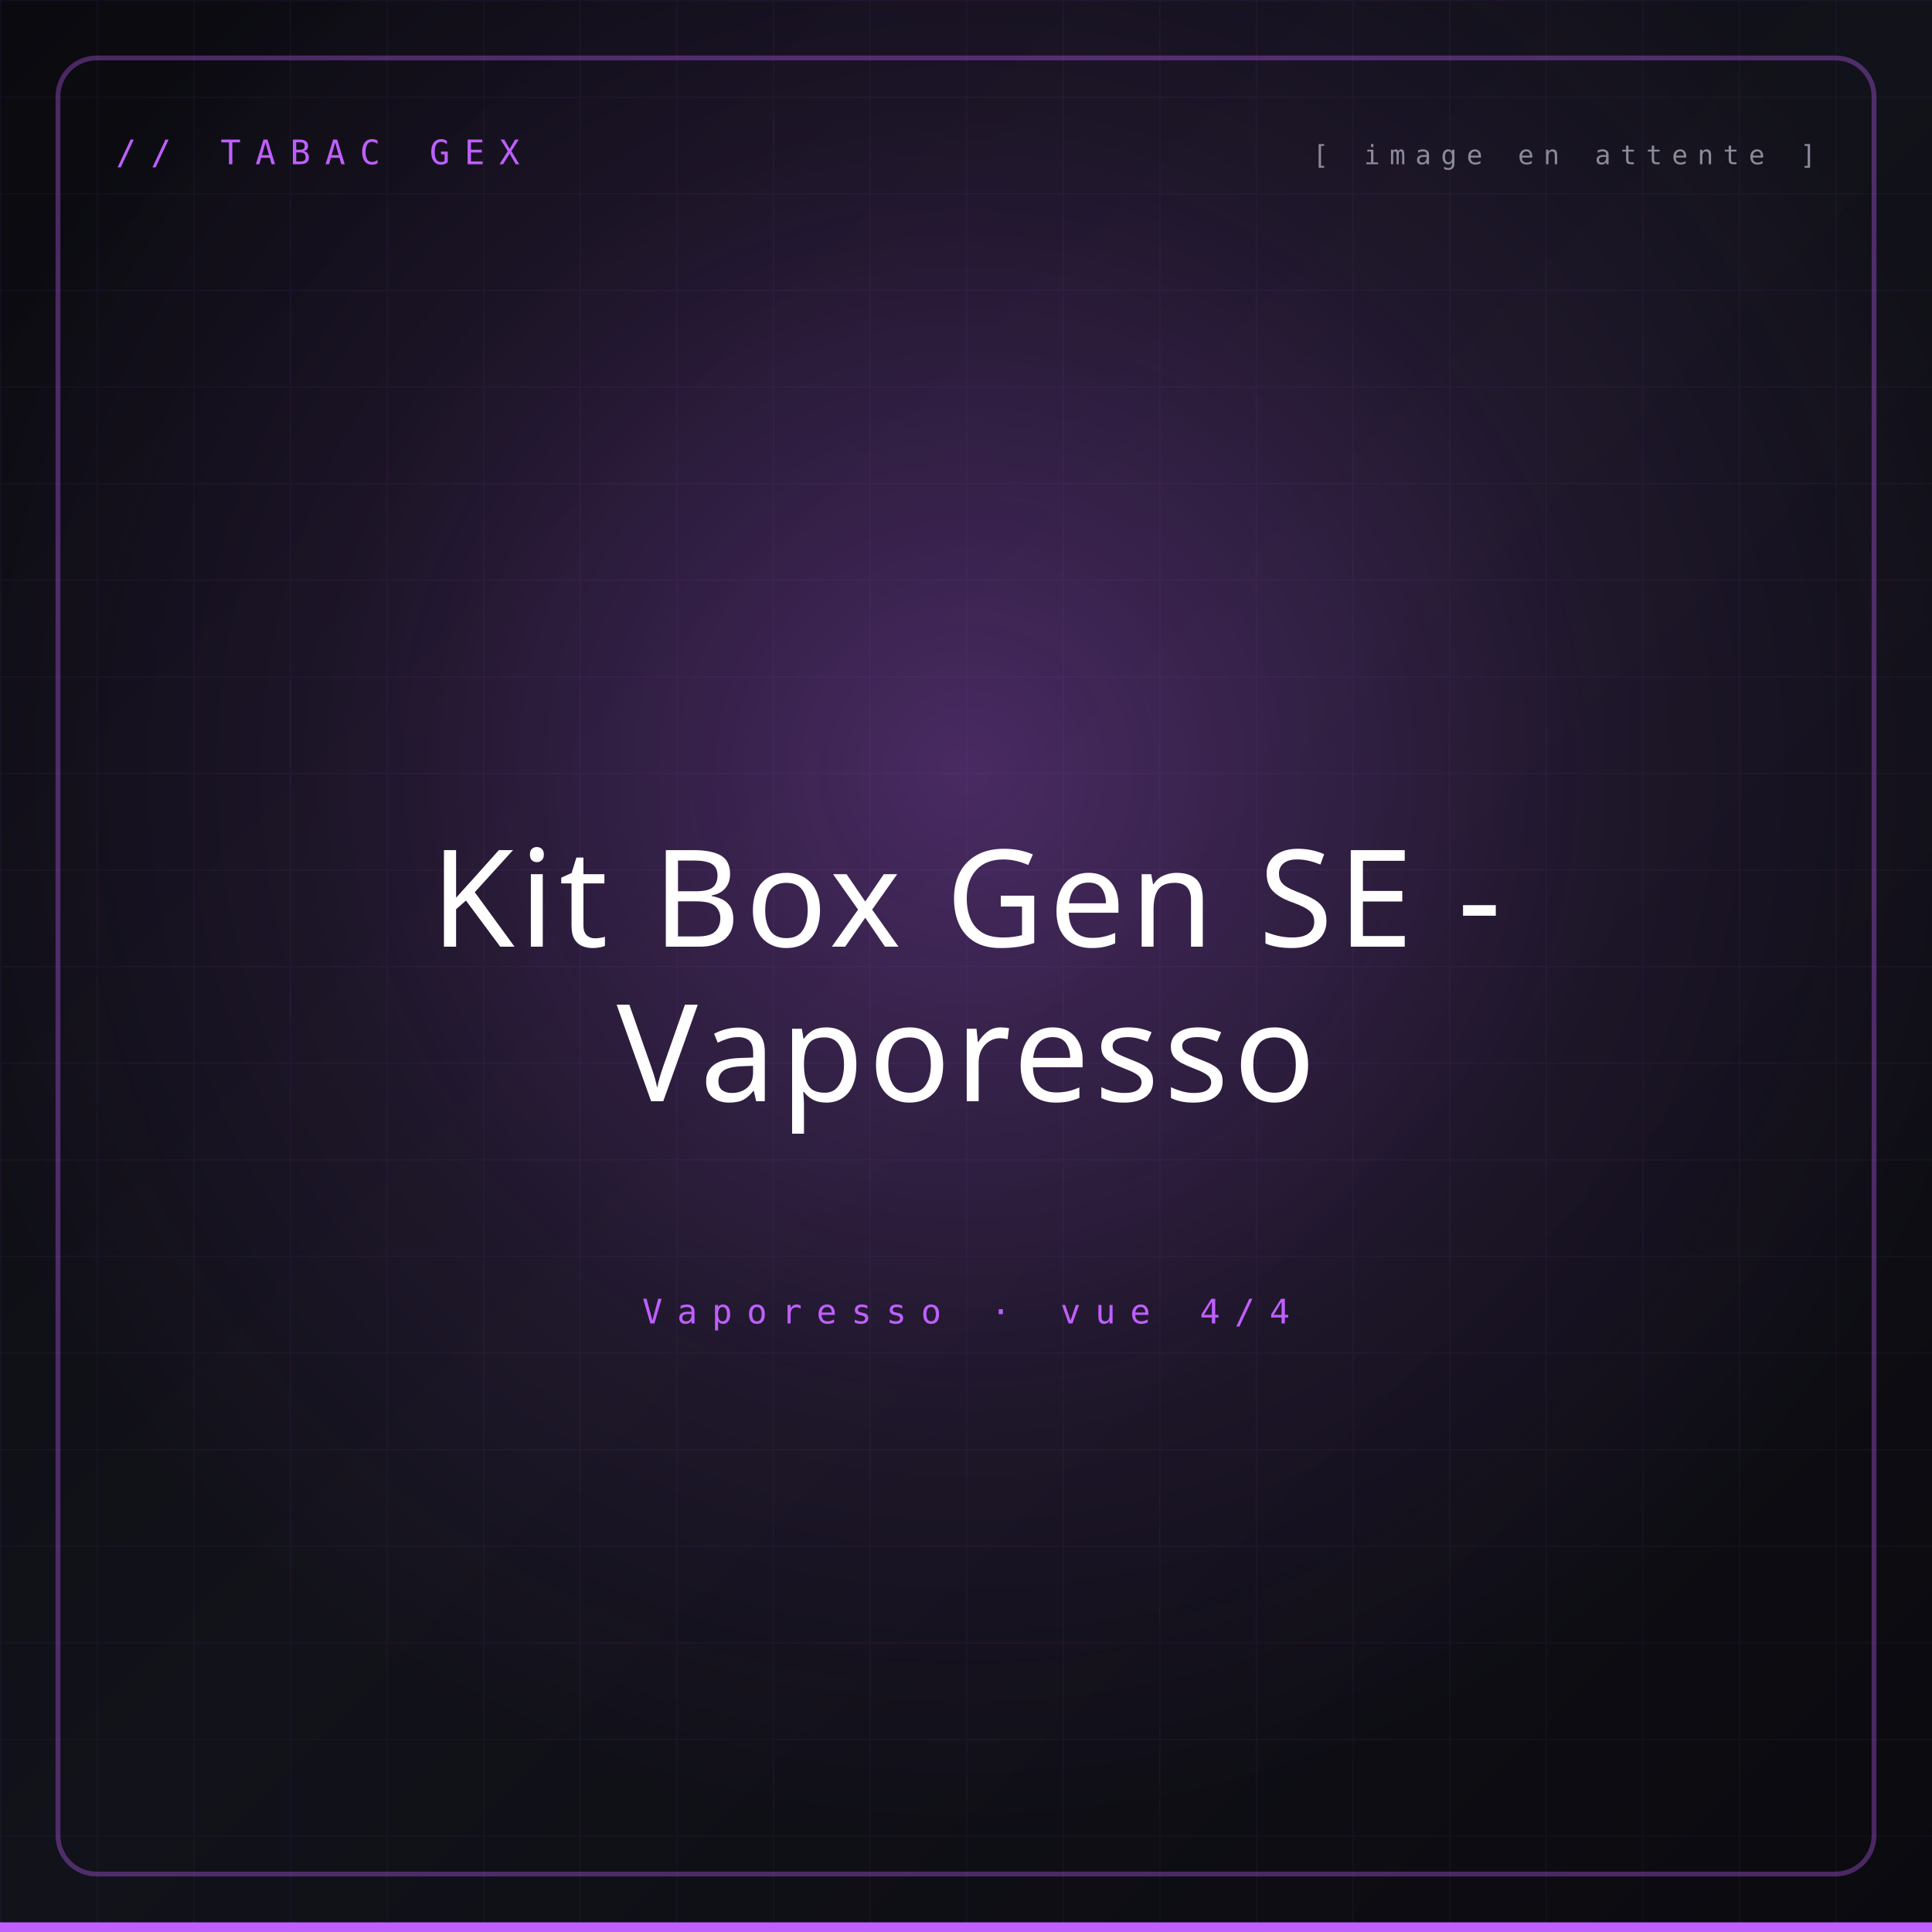
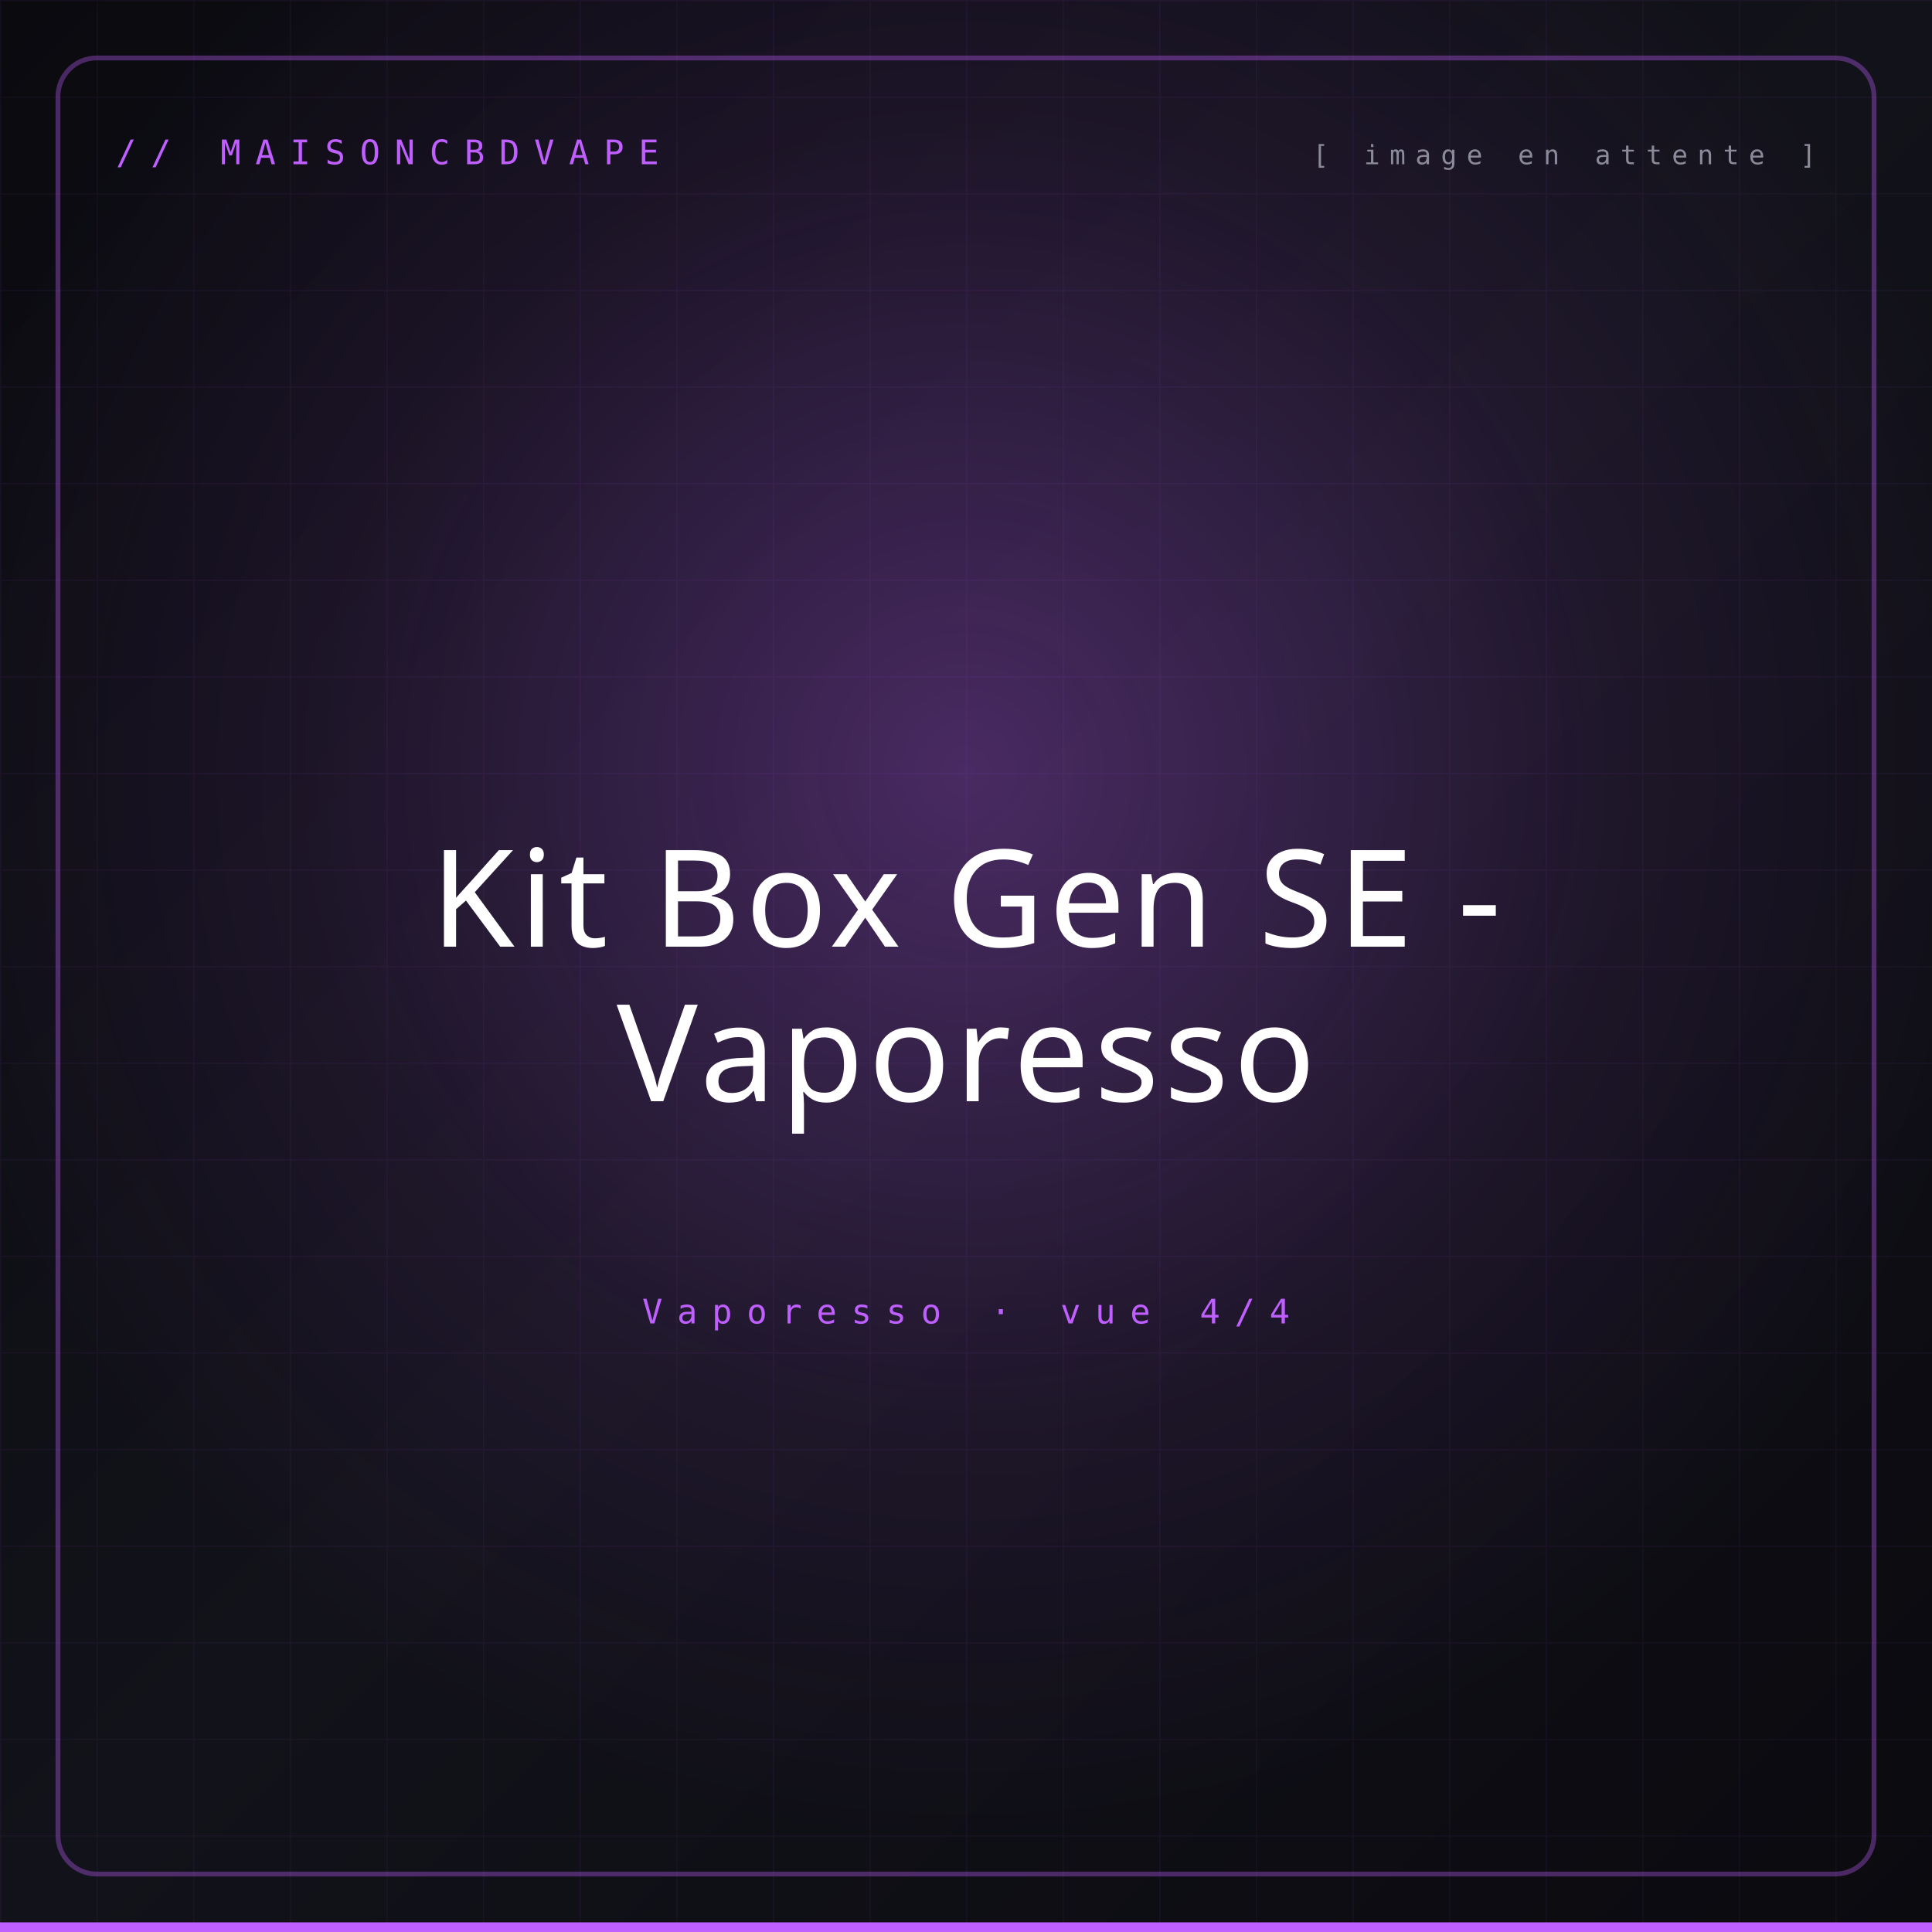
<svg xmlns="http://www.w3.org/2000/svg" viewBox="0 0 800 800" width="800" height="800" role="img" aria-label="Kit Box Gen SE - Vaporesso">
  <defs>
    <linearGradient id="bgGrad" x1="0%" y1="0%" x2="100%" y2="100%">
      <stop offset="0%" stop-color="#0A0A0F" />
      <stop offset="50%" stop-color="#12121A" />
      <stop offset="100%" stop-color="#0A0A0F" />
    </linearGradient>
    <radialGradient id="accentGlow" cx="50%" cy="40%" r="55%">
      <stop offset="0%" stop-color="#BF5FFF" stop-opacity="0.32" />
      <stop offset="60%" stop-color="#BF5FFF" stop-opacity="0.08" />
      <stop offset="100%" stop-color="#BF5FFF" stop-opacity="0" />
    </radialGradient>
    <pattern id="grid" width="40" height="40" patternUnits="userSpaceOnUse">
      <path d="M 40 0 L 0 0 0 40" fill="none" stroke="#BF5FFF" stroke-opacity="0.06" stroke-width="1" />
    </pattern>
  </defs>
  <rect width="800" height="800" fill="url(#bgGrad)" />
  <rect width="800" height="800" fill="url(#grid)" />
  <rect width="800" height="800" fill="url(#accentGlow)" />
  <rect x="24" y="24" width="752" height="752" rx="16" ry="16" fill="none" stroke="#BF5FFF" stroke-opacity="0.35" stroke-width="2" />
-   <text x="48" y="68" fill="#BF5FFF" font-family="'Space Mono', monospace" font-size="14" letter-spacing="6" style="text-transform:uppercase;">// TABAC GEX</text>
+   <text x="48" y="68" fill="#BF5FFF" font-family="'Space Mono', monospace" font-size="14" letter-spacing="6" style="text-transform:uppercase;">// MAISONCBDVAPE</text>
  <text x="752" y="68" text-anchor="end" fill="#8A8A9A" font-family="'Space Mono', monospace" font-size="11" letter-spacing="4" style="text-transform:uppercase;">[ image en attente ]</text>
  <text x="400" y="392" text-anchor="middle" fill="#FFFFFF" font-family="'Bebas Neue', Impact, sans-serif" font-size="56" letter-spacing="2" style="text-transform:uppercase;">Kit Box Gen SE -</text>
  <text x="400" y="456" text-anchor="middle" fill="#FFFFFF" font-family="'Bebas Neue', Impact, sans-serif" font-size="56" letter-spacing="2" style="text-transform:uppercase;">Vaporesso</text>
  <text x="400" y="548" text-anchor="middle" fill="#BF5FFF" font-family="'Space Mono', monospace" font-size="14" letter-spacing="6" style="text-transform:uppercase;">Vaporesso · vue 4/4</text>
  <rect x="0" y="796" width="800" height="4" fill="#BF5FFF" />
</svg>
